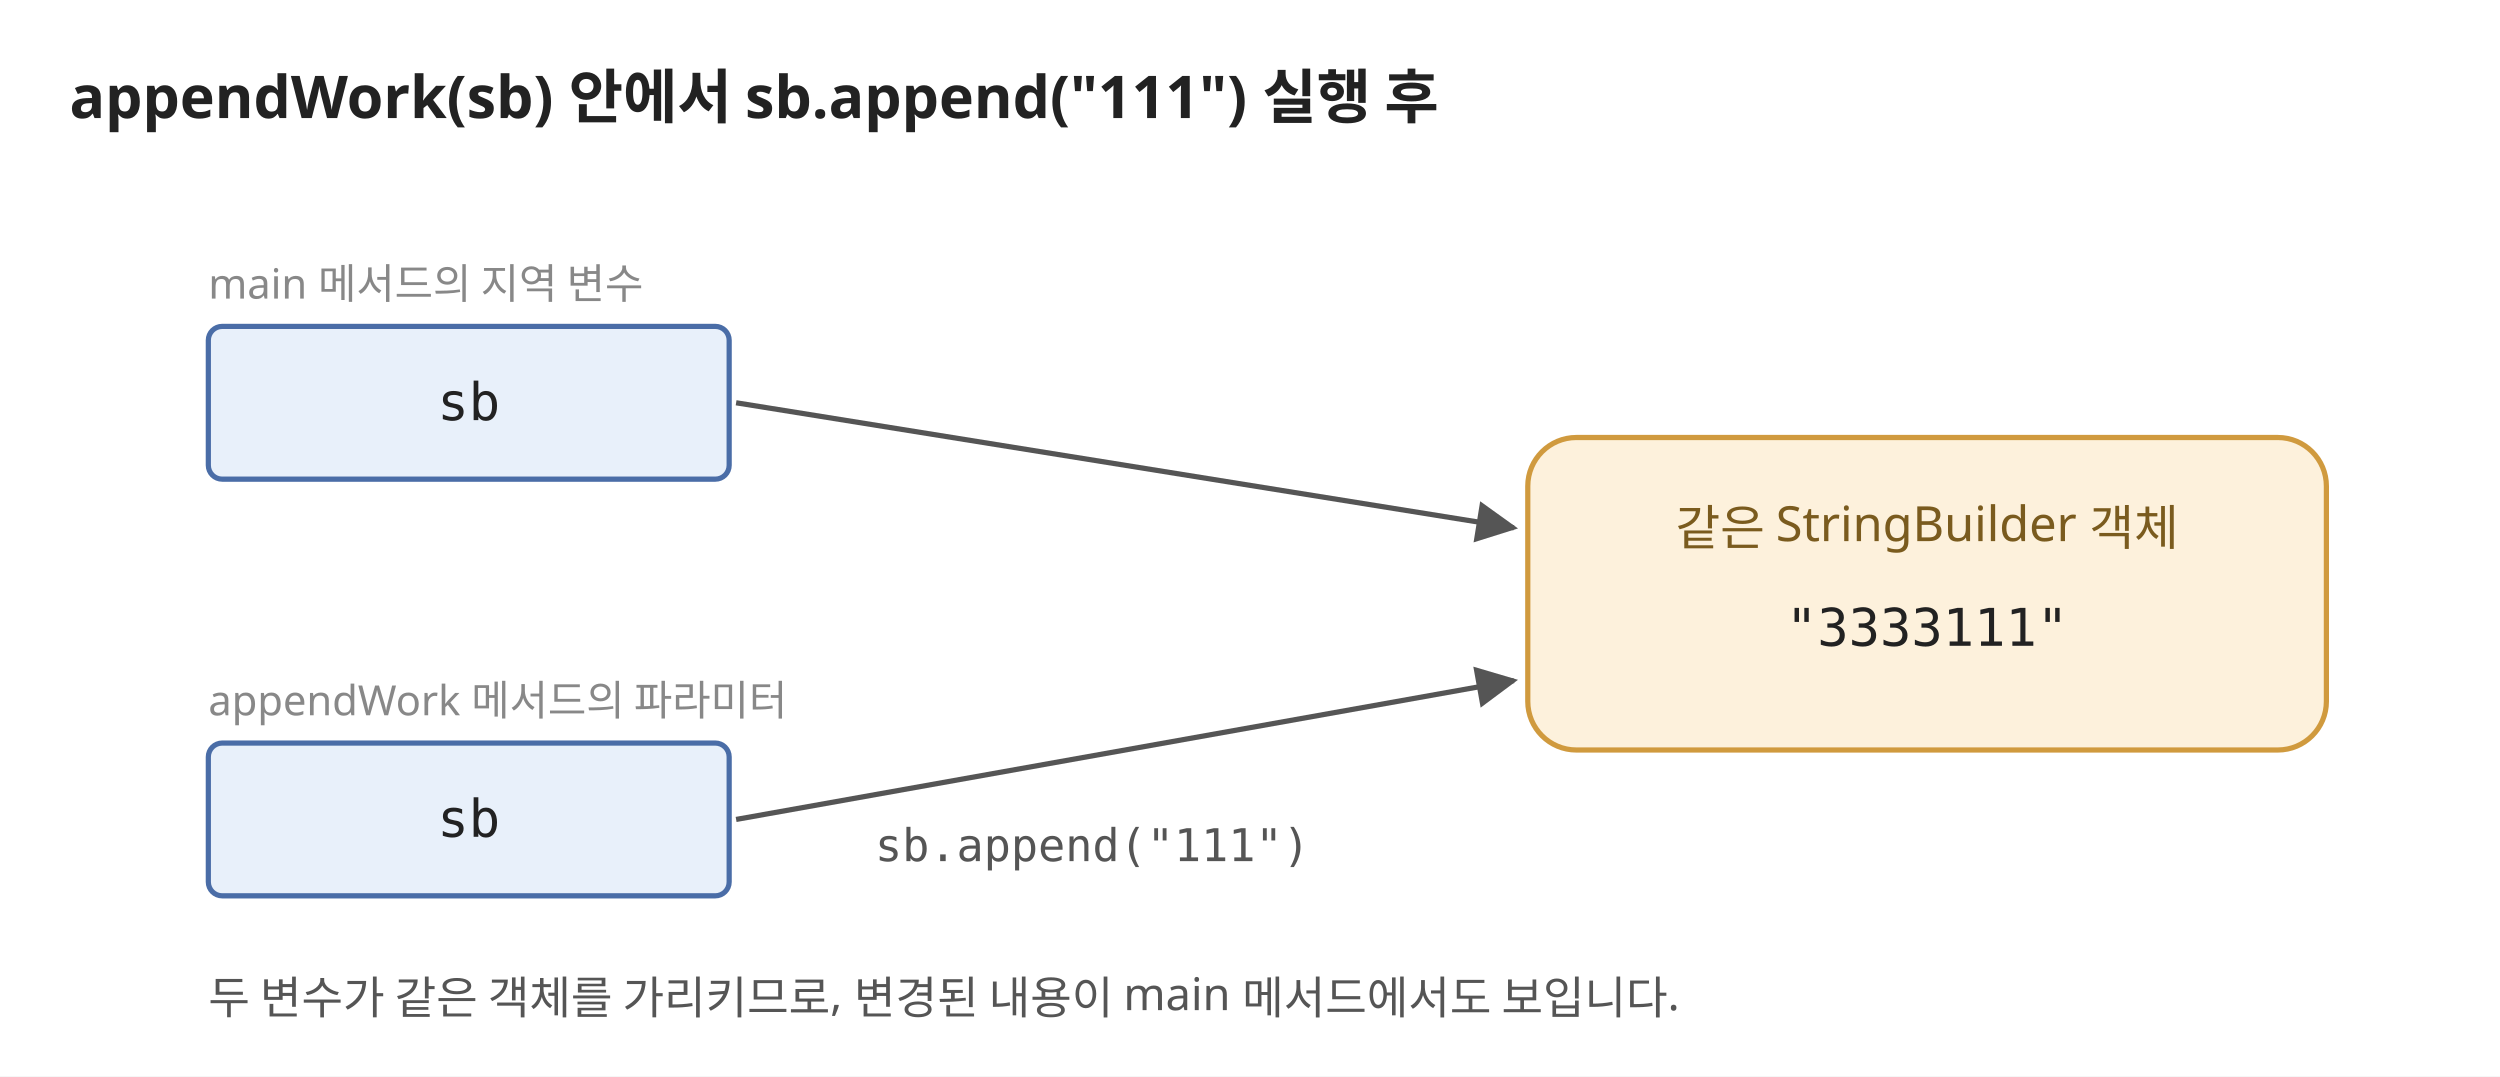
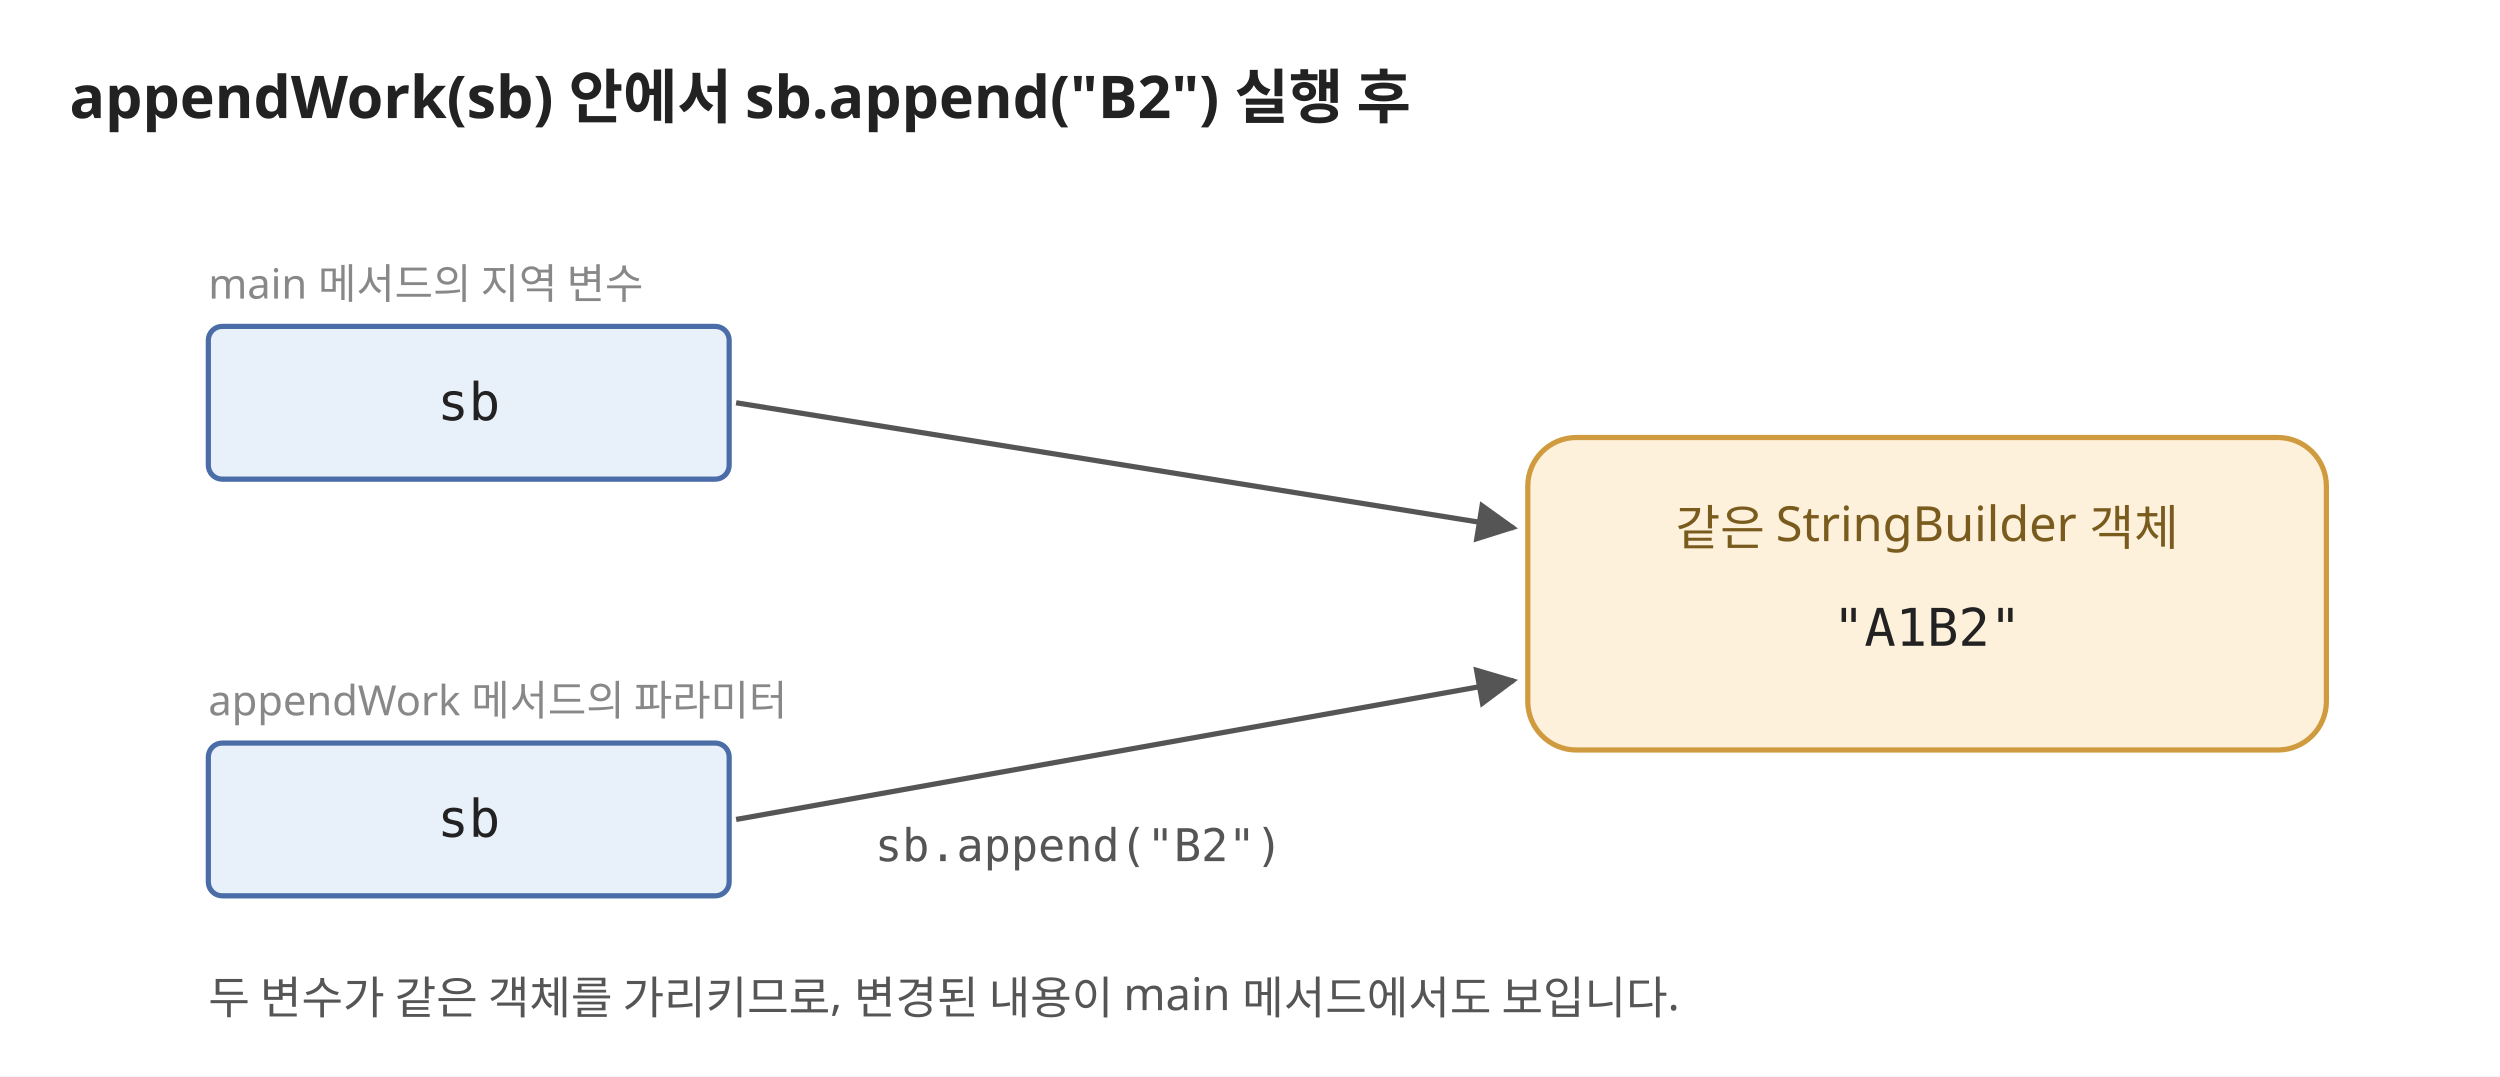
<svg xmlns="http://www.w3.org/2000/svg" viewBox="0 0 720 310" font-family="sans-serif">
  <defs>
    <marker id="arrow2" viewBox="0 0 10 10" refX="9" refY="5" markerWidth="8" markerHeight="8" orient="auto-start-reverse">
      <path d="M 0 0 L 10 5 L 0 10 z" fill="#555555" />
    </marker>
  </defs>
  <rect x="0" y="0" width="720" height="310" fill="#ffffff" />
-   <text x="20" y="34" font-size="17" font-weight="bold" fill="#222222">appendWork(sb) 안에서 sb.append("111") 실행 후</text>
+   <text x="20" y="34" font-size="17" font-weight="bold" fill="#222222">appendWork(sb) 안에서 sb.append("B2") 실행 후</text>
  <text x="60" y="86" font-size="12" fill="#888888">main 메서드의 지역 변수</text>
  <rect x="60" y="94" width="150" height="44" rx="4" fill="#e8f0fa" stroke="#4a6da7" stroke-width="1.5" />
  <text x="135" y="121" font-size="15" font-family="monospace" text-anchor="middle" fill="#222222">sb</text>
  <text x="60" y="206" font-size="12" fill="#888888">appendWork 메서드의 파라미터</text>
  <rect x="60" y="214" width="150" height="44" rx="4" fill="#e8f0fa" stroke="#4a6da7" stroke-width="1.5" />
  <text x="135" y="241" font-size="15" font-family="monospace" text-anchor="middle" fill="#222222">sb</text>
  <rect x="440" y="126" width="230" height="90" rx="14" fill="#fdf1dc" stroke="#d09a3e" stroke-width="1.5" />
  <text x="555" y="157" font-size="14" text-anchor="middle" fill="#7a5b1e">같은 StringBuilder 객체</text>
-   <text x="555" y="186" font-size="15" font-family="monospace" text-anchor="middle" fill="#222222">"3333111"</text>
+   <text x="555" y="186" font-size="15" font-family="monospace" text-anchor="middle" fill="#222222">"A1B2"</text>
  <line x1="212" y1="116" x2="436" y2="152" stroke="#555555" stroke-width="1.5" marker-end="url(#arrow2)" />
  <line x1="212" y1="236" x2="436" y2="196" stroke="#555555" stroke-width="1.5" marker-end="url(#arrow2)" />
-   <text x="252" y="248" font-size="13" font-family="monospace" fill="#555555">sb.append("111")</text>
+   <text x="252" y="248" font-size="13" font-family="monospace" fill="#555555">sb.append("B2")</text>
  <text x="60" y="292" font-size="13" fill="#555555">두 변수가 같은 객체를 가리키므로, 변경된 내용이 main 메서드에서도 보입니다.</text>
</svg>
